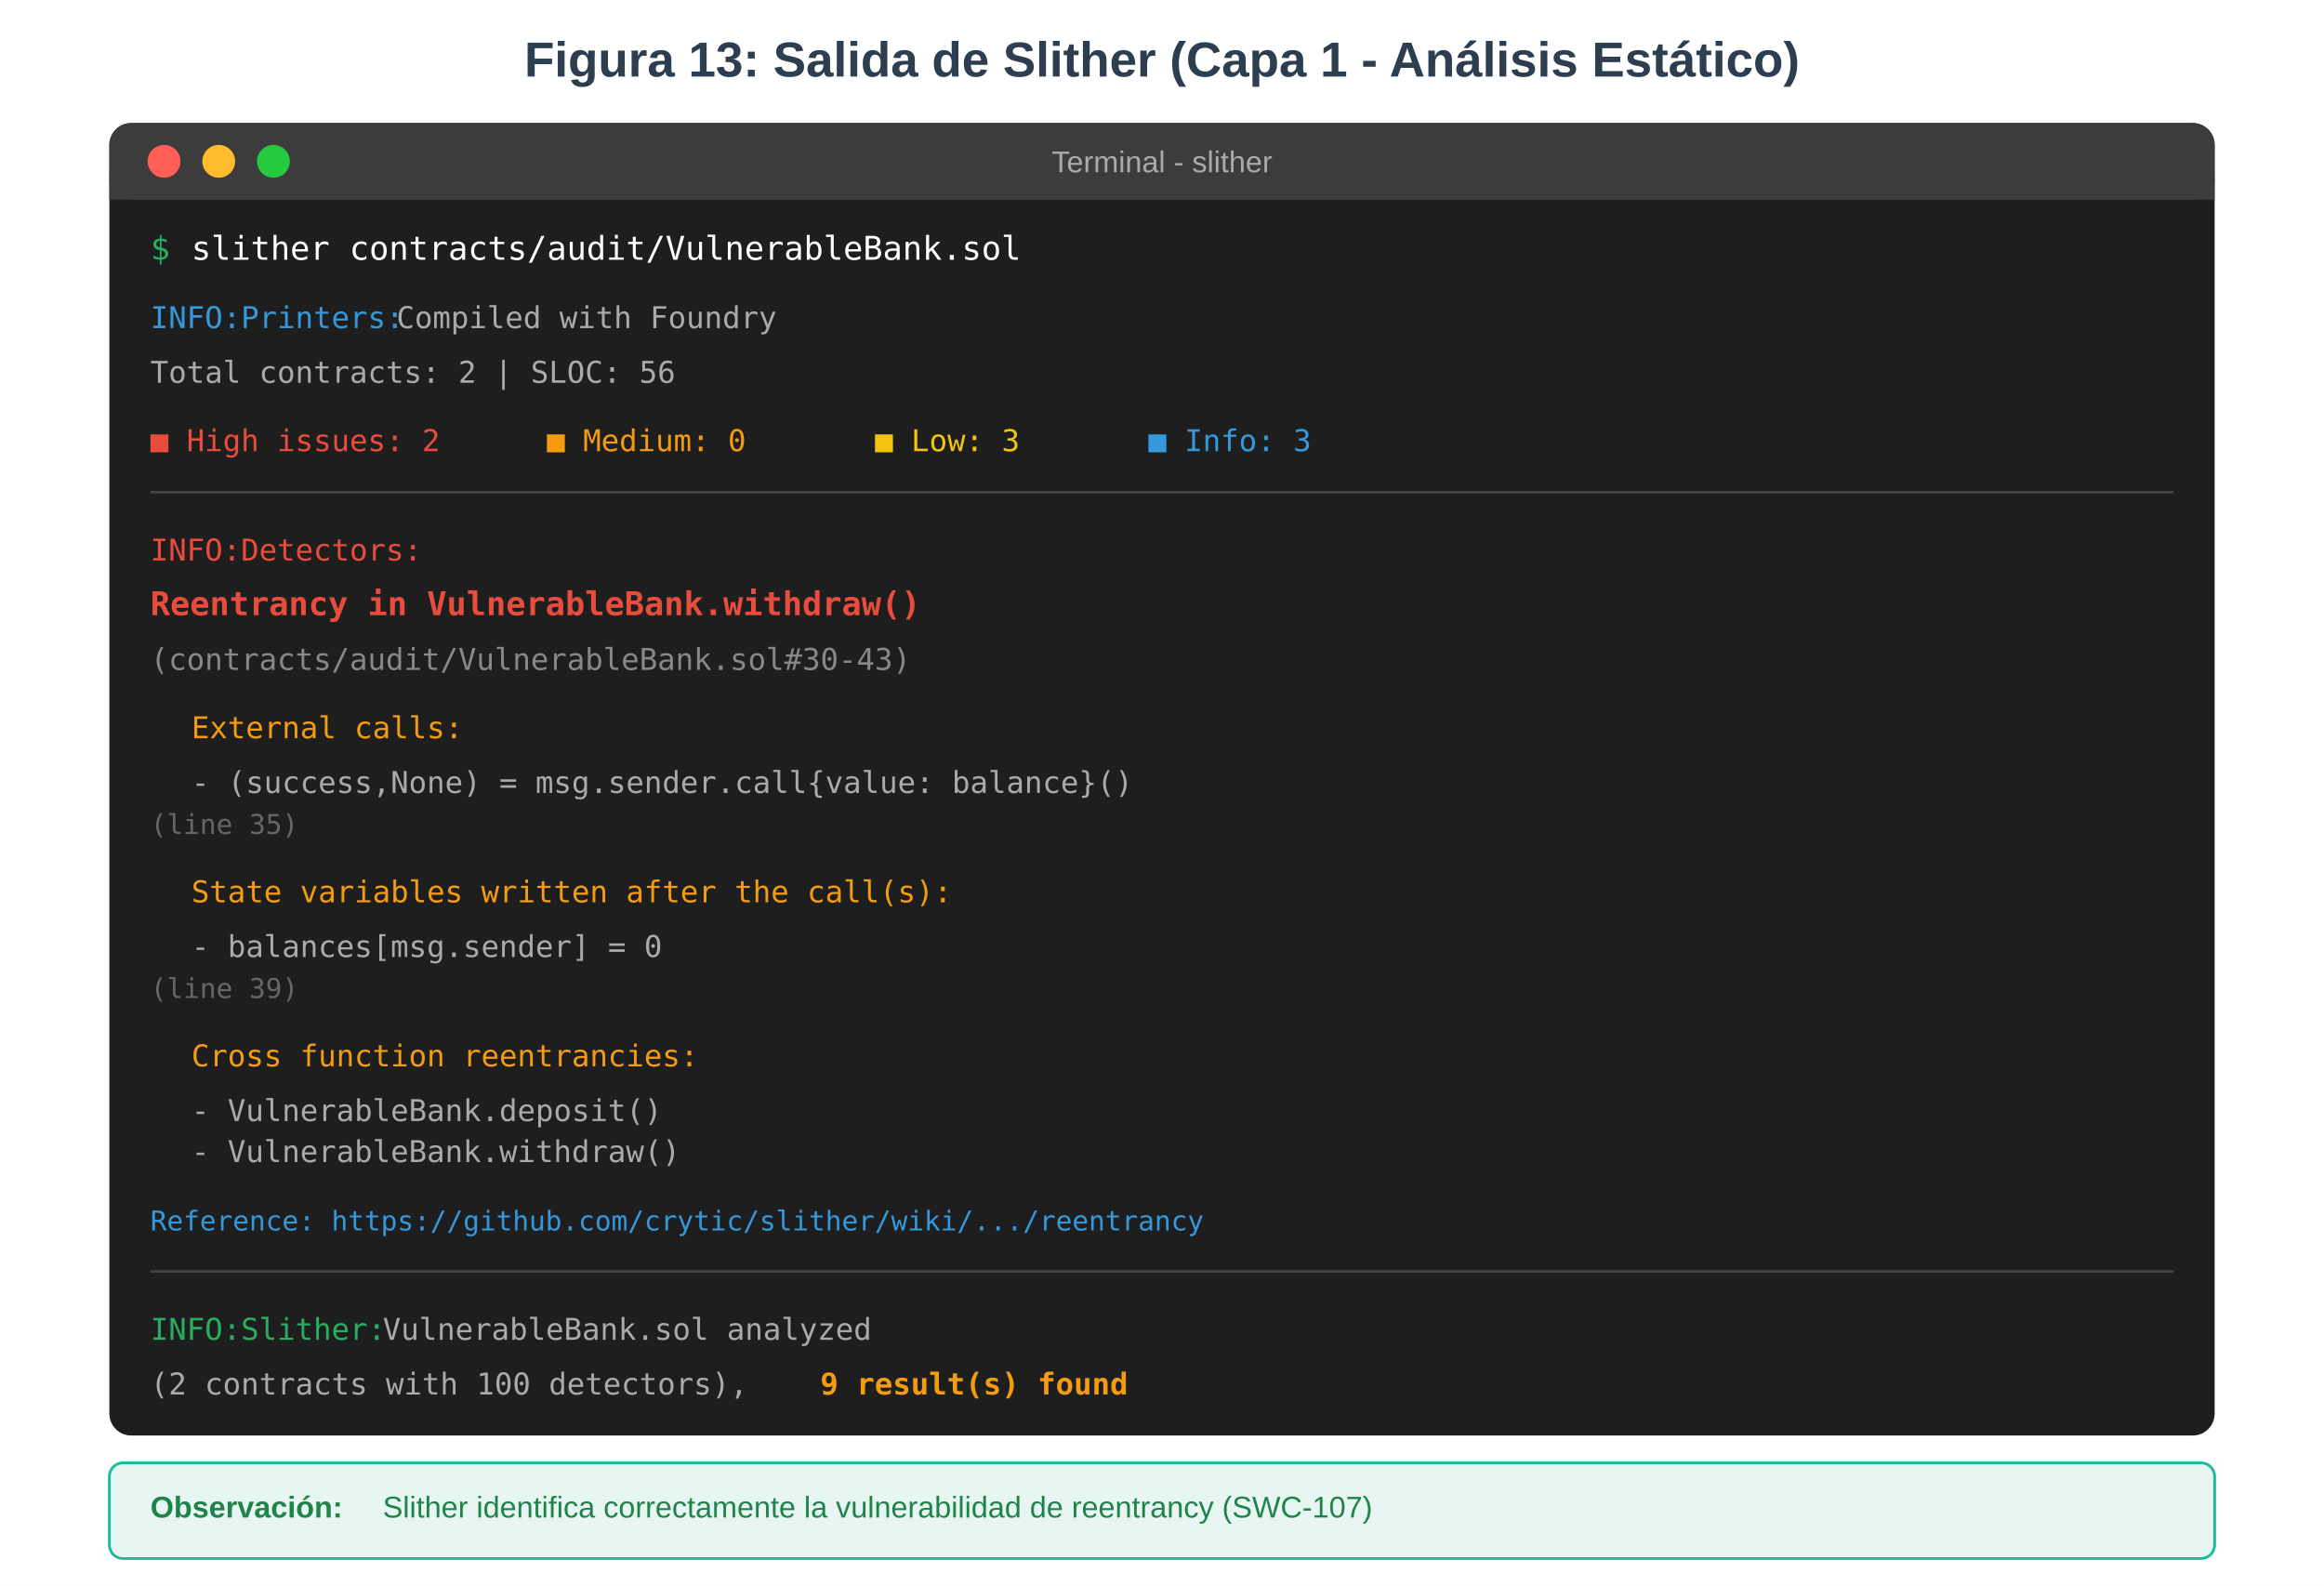
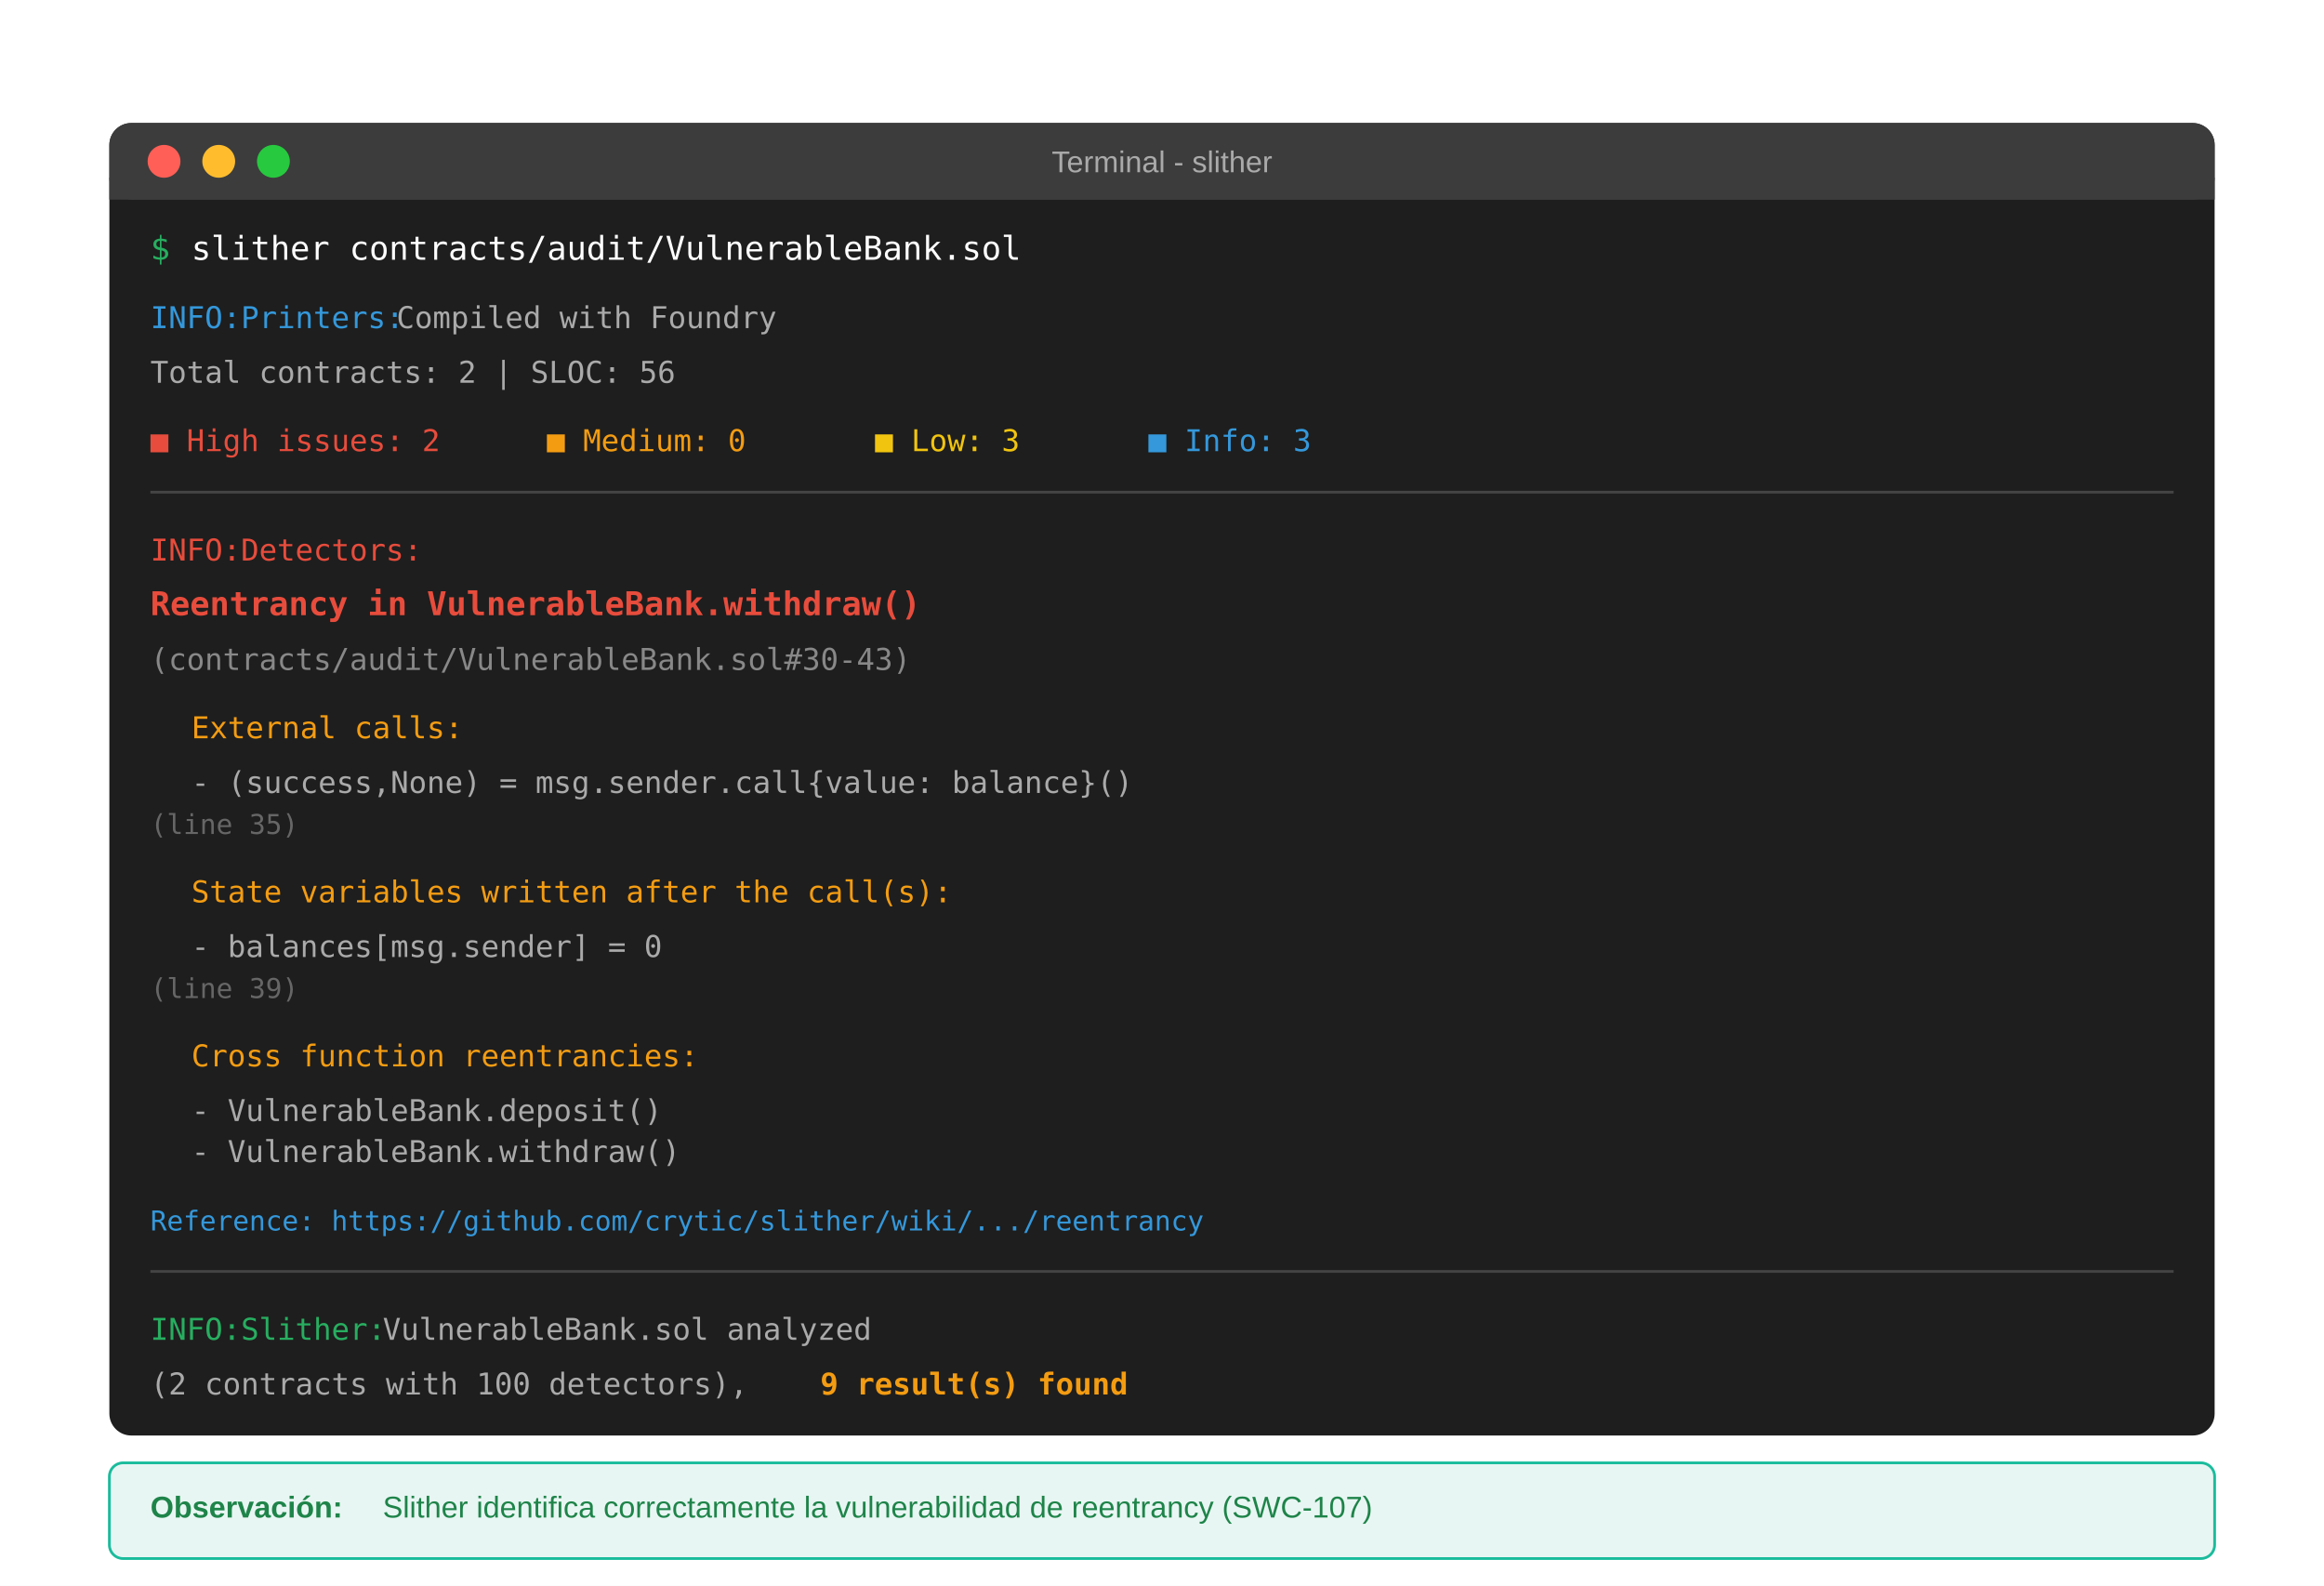
<svg xmlns="http://www.w3.org/2000/svg" viewBox="0 0 850 580" font-family="Arial, Helvetica, sans-serif">
  <rect width="850" height="580" fill="#ffffff" />
-   <text x="425" y="28" text-anchor="middle" font-size="18" font-weight="bold" fill="#2c3e50">
-     Figura 13: Salida de Slither (Capa 1 - Análisis Estático)
-   </text>
  <rect x="40" y="45" width="770" height="480" fill="#1e1e1e" rx="8" />
  <rect x="40" y="45" width="770" height="28" fill="#3c3c3c" rx="8" />
  <rect x="40" y="65" width="770" height="8" fill="#3c3c3c" />
  <circle cx="60" cy="59" r="6" fill="#ff5f56" />
  <circle cx="80" cy="59" r="6" fill="#ffbd2e" />
  <circle cx="100" cy="59" r="6" fill="#27c93f" />
  <text x="425" y="63" text-anchor="middle" font-size="11" fill="#aaa">Terminal - slither</text>
  <text x="55" y="95" font-size="12" font-family="Consolas, monospace" fill="#27ae60">$</text>
  <text x="70" y="95" font-size="12" font-family="Consolas, monospace" fill="#fff">slither contracts/audit/VulnerableBank.sol</text>
  <text x="55" y="120" font-size="11" font-family="Consolas, monospace" fill="#3498db">INFO:Printers:</text>
  <text x="145" y="120" font-size="11" font-family="Consolas, monospace" fill="#aaa">Compiled with Foundry</text>
  <text x="55" y="140" font-size="11" font-family="Consolas, monospace" fill="#aaa">Total contracts: 2 | SLOC: 56</text>
  <text x="55" y="165" font-size="11" font-family="Consolas, monospace" fill="#e74c3c">■ High issues: 2</text>
  <text x="200" y="165" font-size="11" font-family="Consolas, monospace" fill="#f39c12">■ Medium: 0</text>
  <text x="320" y="165" font-size="11" font-family="Consolas, monospace" fill="#f1c40f">■ Low: 3</text>
  <text x="420" y="165" font-size="11" font-family="Consolas, monospace" fill="#3498db">■ Info: 3</text>
  <line x1="55" y1="180" x2="795" y2="180" stroke="#444" stroke-width="1" />
  <text x="55" y="205" font-size="11" font-family="Consolas, monospace" fill="#e74c3c">INFO:Detectors:</text>
  <text x="55" y="225" font-size="12" font-family="Consolas, monospace" fill="#e74c3c" font-weight="bold">Reentrancy in VulnerableBank.withdraw()</text>
  <text x="55" y="245" font-size="11" font-family="Consolas, monospace" fill="#888">(contracts/audit/VulnerableBank.sol#30-43)</text>
  <text x="70" y="270" font-size="11" font-family="Consolas, monospace" fill="#f39c12">External calls:</text>
  <text x="70" y="290" font-size="11" font-family="Consolas, monospace" fill="#aaa">- (success,None) = msg.sender.call{value: balance}()</text>
  <text x="55" y="305" font-size="10" font-family="Consolas, monospace" fill="#666">(line 35)</text>
  <text x="70" y="330" font-size="11" font-family="Consolas, monospace" fill="#f39c12">State variables written after the call(s):</text>
  <text x="70" y="350" font-size="11" font-family="Consolas, monospace" fill="#aaa">- balances[msg.sender] = 0</text>
  <text x="55" y="365" font-size="10" font-family="Consolas, monospace" fill="#666">(line 39)</text>
  <text x="70" y="390" font-size="11" font-family="Consolas, monospace" fill="#f39c12">Cross function reentrancies:</text>
  <text x="70" y="410" font-size="11" font-family="Consolas, monospace" fill="#aaa">- VulnerableBank.deposit()</text>
  <text x="70" y="425" font-size="11" font-family="Consolas, monospace" fill="#aaa">- VulnerableBank.withdraw()</text>
  <text x="55" y="450" font-size="10" font-family="Consolas, monospace" fill="#3498db">Reference: https://github.com/crytic/slither/wiki/.../reentrancy</text>
  <line x1="55" y1="465" x2="795" y2="465" stroke="#444" stroke-width="1" />
  <text x="55" y="490" font-size="11" font-family="Consolas, monospace" fill="#27ae60">INFO:Slither:</text>
  <text x="140" y="490" font-size="11" font-family="Consolas, monospace" fill="#aaa">VulnerableBank.sol analyzed</text>
  <text x="55" y="510" font-size="11" font-family="Consolas, monospace" fill="#aaa">(2 contracts with 100 detectors),</text>
  <text x="300" y="510" font-size="11" font-family="Consolas, monospace" fill="#f39c12" font-weight="bold">9 result(s) found</text>
  <rect x="40" y="535" width="770" height="35" fill="#e8f6f3" rx="5" stroke="#1abc9c" stroke-width="1" />
  <text x="55" y="555" font-size="11" fill="#1e8449" font-weight="bold">Observación:</text>
  <text x="140" y="555" font-size="11" fill="#1e8449">Slither identifica correctamente la vulnerabilidad de reentrancy (SWC-107)</text>
</svg>
